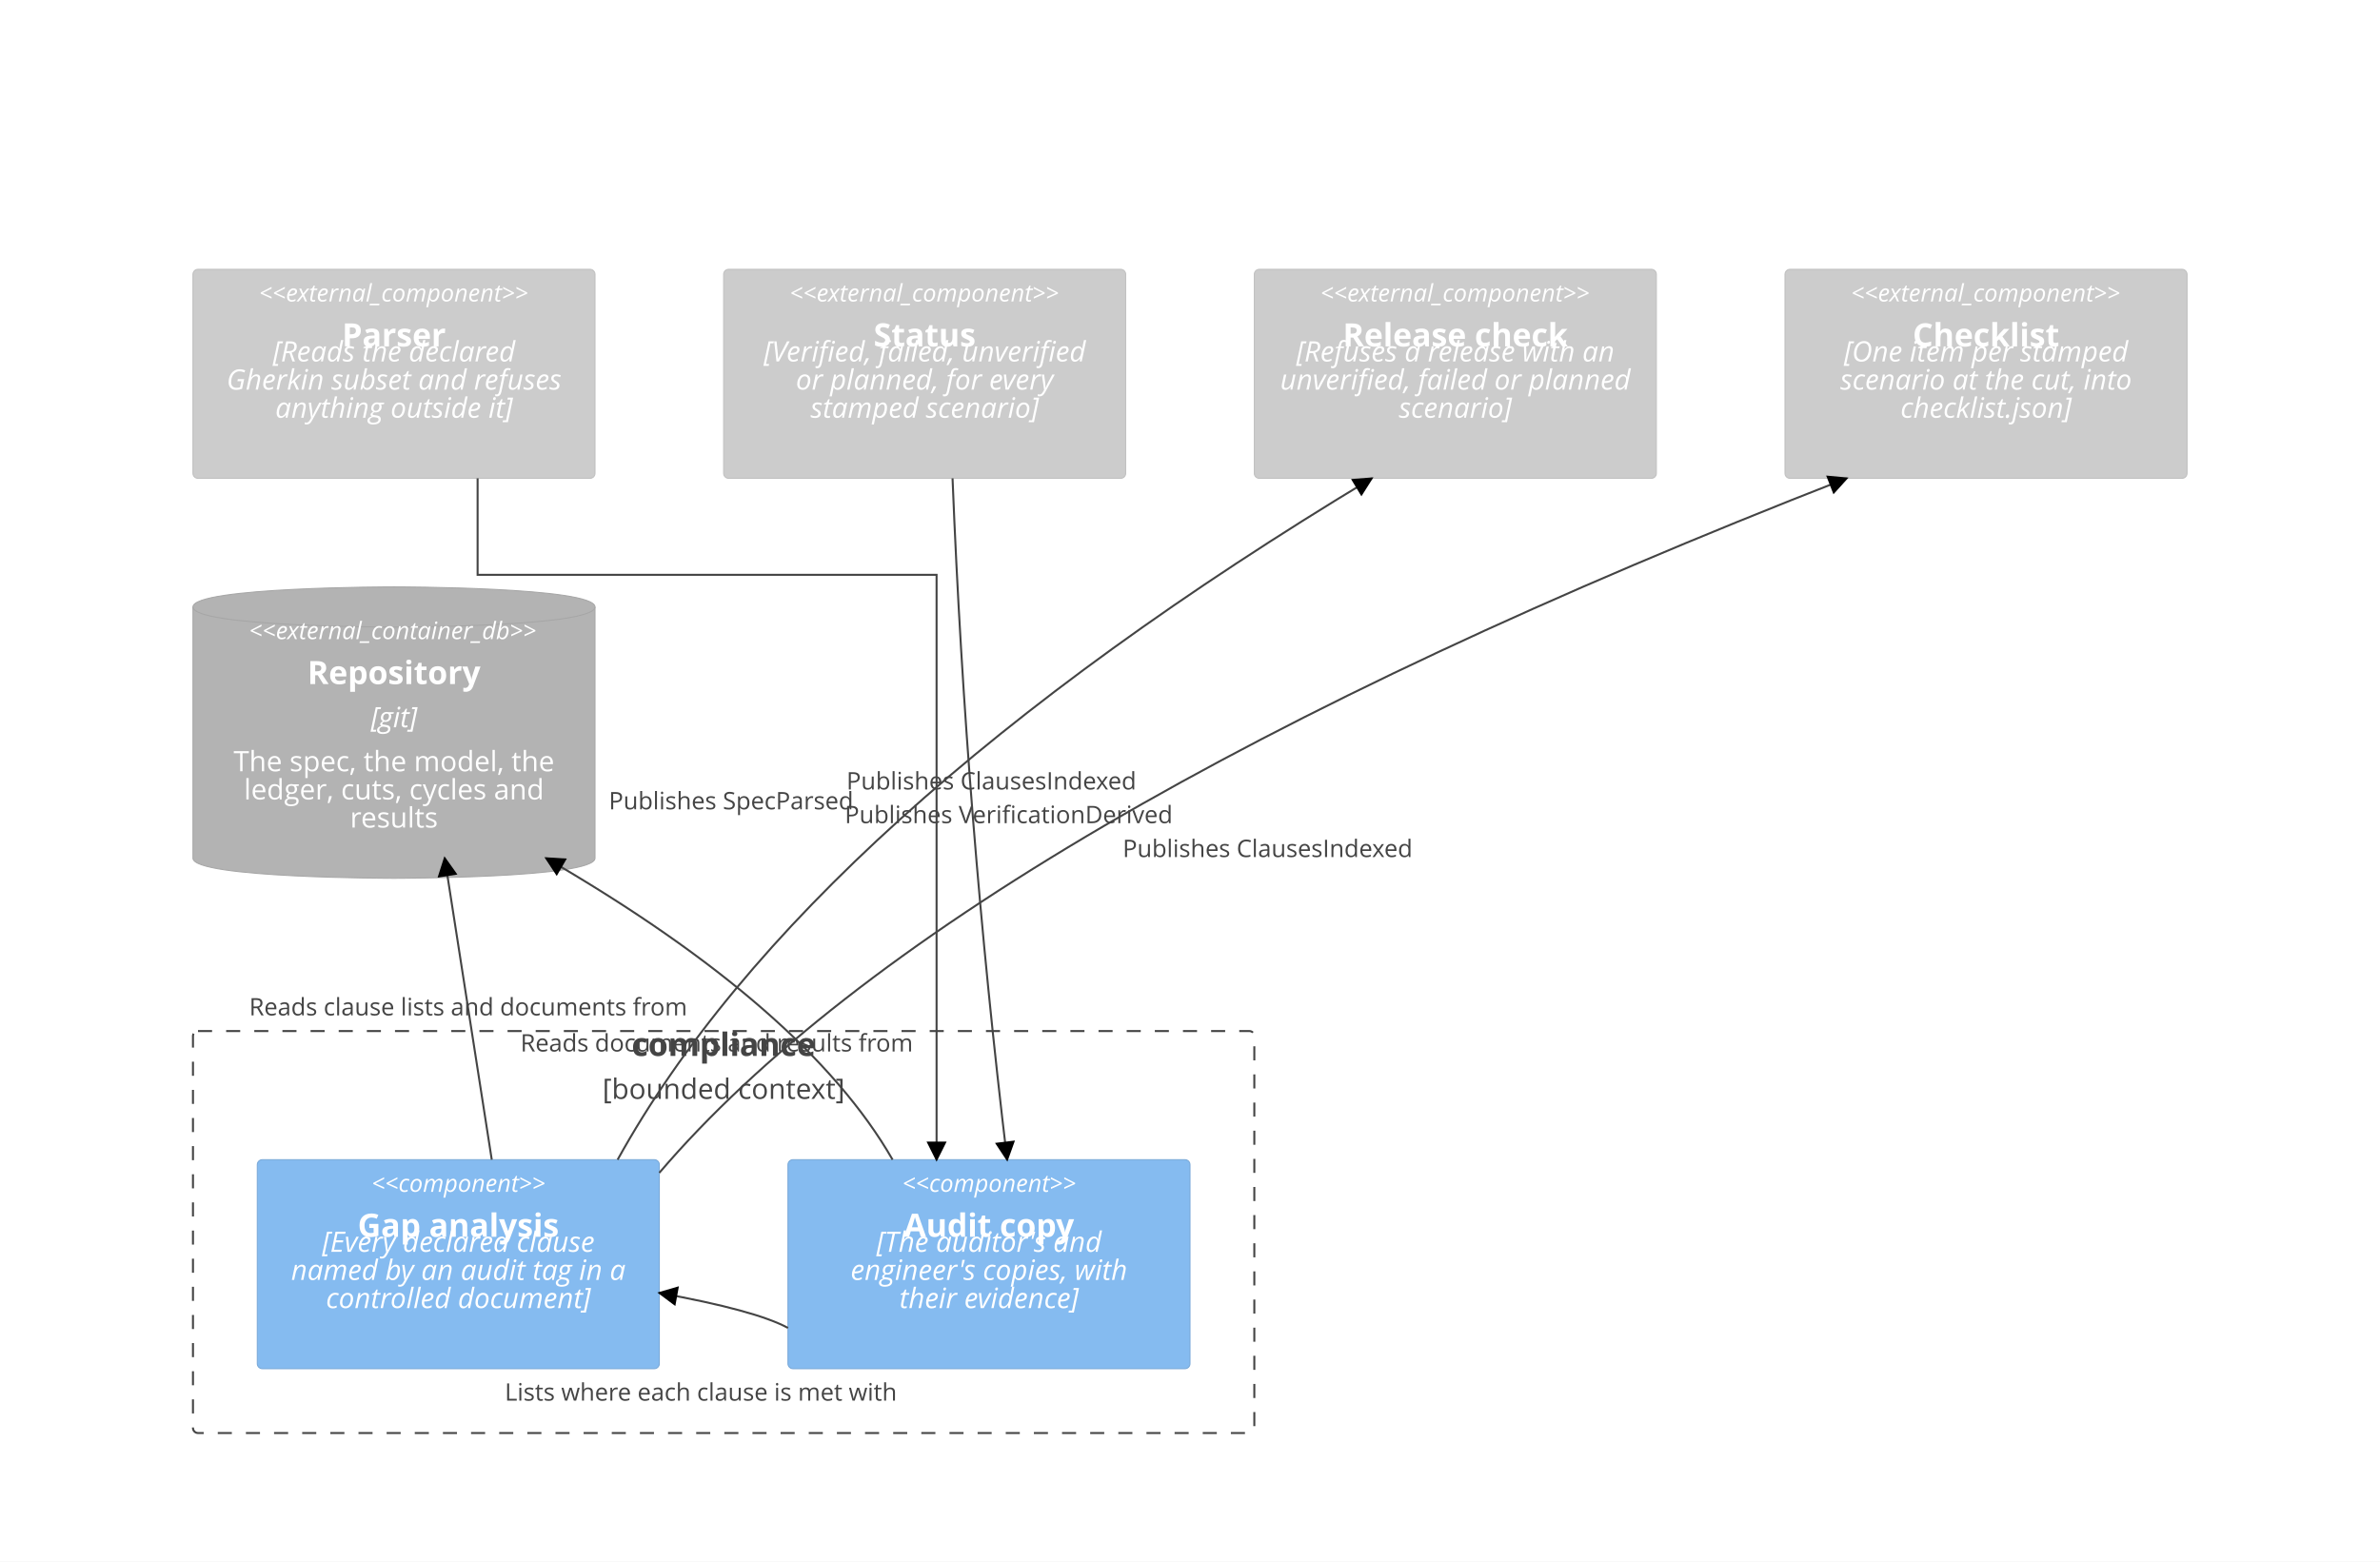
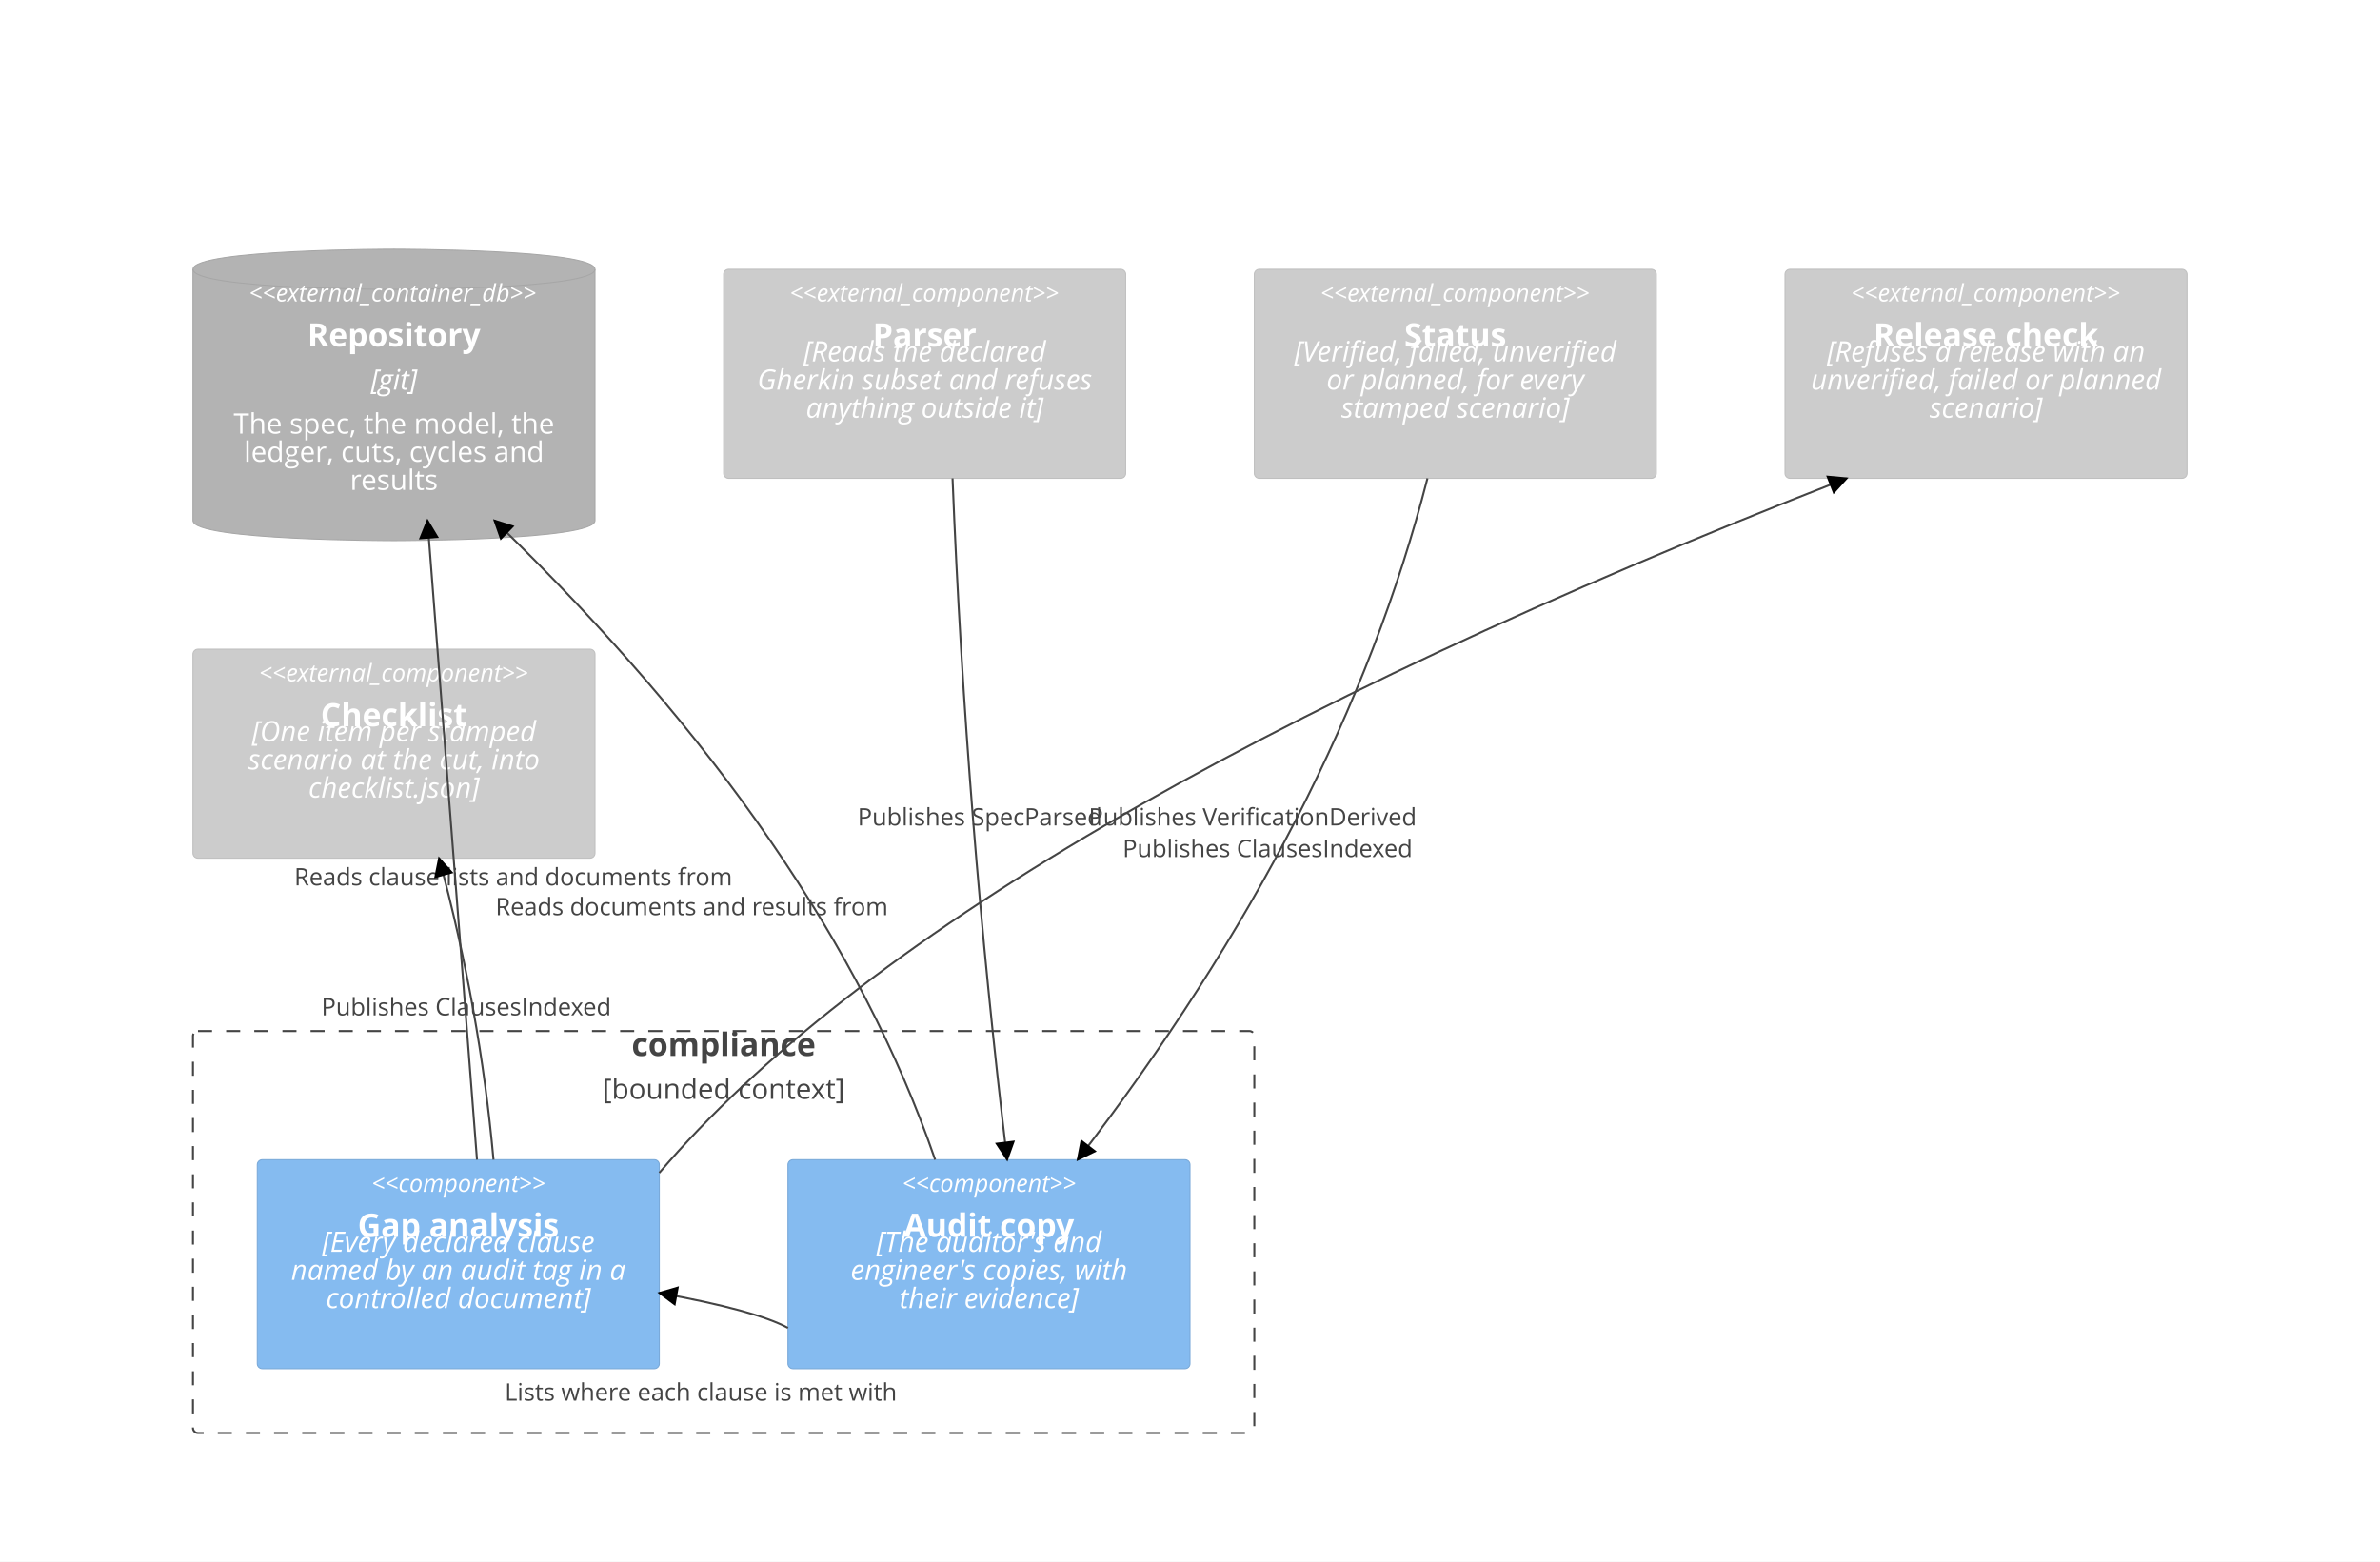
<svg xmlns="http://www.w3.org/2000/svg" width="100%" viewBox="0 -8 1184 777" style="max-width: 1184.000px;">
  <rect x="0" y="-8" width="1184" height="777" fill="#FFFFFF" />
  <defs>
    <symbol id="computer" width="24" height="24">
      <path transform="scale(.5)" d="M2 2v13h20v-13h-20zm18 11h-16v-9h16v9zm-10.228 6l.466-1h3.524l.467 1h-4.457zm14.228 3h-24l2-6h2.104l-1.33 4h18.45l-1.297-4h2.073l2 6zm-5-10h-14v-7h14v7z" />
    </symbol>
  </defs>
  <defs>
    <symbol id="database" fill-rule="evenodd" clip-rule="evenodd">
      <path transform="scale(.5)" d="M12.258.001l.256.004.255.005.253.008.251.01.249.012.247.015.246.016.242.019.241.02.239.023.236.024.233.027.231.028.229.031.225.032.223.034.22.036.217.038.214.04.211.041.208.043.205.045.201.046.198.048.194.05.191.051.187.053.183.054.18.056.175.057.172.059.168.06.163.061.16.063.155.064.15.066.074.033.073.033.071.034.07.034.069.035.068.035.067.035.066.035.064.036.064.036.062.036.06.036.06.037.058.037.058.037.055.038.055.038.053.038.052.038.051.039.05.039.048.039.047.039.045.04.044.04.043.04.041.04.04.041.039.041.037.041.036.041.034.041.033.042.032.042.03.042.029.042.027.042.026.043.024.043.023.043.021.043.02.043.018.044.017.043.015.044.013.044.012.044.011.045.009.044.007.045.006.045.004.045.002.045.001.045v17l-.001.045-.002.045-.004.045-.006.045-.007.045-.009.044-.011.045-.012.044-.013.044-.015.044-.017.043-.018.044-.02.043-.021.043-.023.043-.024.043-.026.043-.027.042-.029.042-.03.042-.032.042-.033.042-.034.041-.036.041-.037.041-.039.041-.04.041-.041.04-.043.04-.044.04-.045.04-.047.039-.048.039-.05.039-.051.039-.052.038-.053.038-.055.038-.055.038-.058.037-.058.037-.06.037-.06.036-.062.036-.064.036-.064.036-.066.035-.067.035-.068.035-.069.035-.07.034-.071.034-.073.033-.074.033-.15.066-.155.064-.16.063-.163.061-.168.06-.172.059-.175.057-.18.056-.183.054-.187.053-.191.051-.194.05-.198.048-.201.046-.205.045-.208.043-.211.041-.214.04-.217.038-.22.036-.223.034-.225.032-.229.031-.231.028-.233.027-.236.024-.239.023-.241.02-.242.019-.246.016-.247.015-.249.012-.251.01-.253.008-.255.005-.256.004-.258.001-.258-.001-.256-.004-.255-.005-.253-.008-.251-.01-.249-.012-.247-.015-.245-.016-.243-.019-.241-.02-.238-.023-.236-.024-.234-.027-.231-.028-.228-.031-.226-.032-.223-.034-.22-.036-.217-.038-.214-.04-.211-.041-.208-.043-.204-.045-.201-.046-.198-.048-.195-.05-.19-.051-.187-.053-.184-.054-.179-.056-.176-.057-.172-.059-.167-.06-.164-.061-.159-.063-.155-.064-.151-.066-.074-.033-.072-.033-.072-.034-.07-.034-.069-.035-.068-.035-.067-.035-.066-.035-.064-.036-.063-.036-.062-.036-.061-.036-.06-.037-.058-.037-.057-.037-.056-.038-.055-.038-.053-.038-.052-.038-.051-.039-.049-.039-.049-.039-.046-.039-.046-.04-.044-.04-.043-.04-.041-.04-.04-.041-.039-.041-.037-.041-.036-.041-.034-.041-.033-.042-.032-.042-.03-.042-.029-.042-.027-.042-.026-.043-.024-.043-.023-.043-.021-.043-.02-.043-.018-.044-.017-.043-.015-.044-.013-.044-.012-.044-.011-.045-.009-.044-.007-.045-.006-.045-.004-.045-.002-.045-.001-.045v-17l.001-.045.002-.045.004-.045.006-.045.007-.045.009-.044.011-.045.012-.044.013-.044.015-.044.017-.043.018-.044.02-.043.021-.043.023-.043.024-.043.026-.043.027-.042.029-.042.03-.042.032-.042.033-.042.034-.041.036-.041.037-.041.039-.041.04-.041.041-.04.043-.04.044-.04.046-.04.046-.039.049-.039.049-.039.051-.039.052-.038.053-.038.055-.038.056-.038.057-.037.058-.037.06-.037.061-.036.062-.036.063-.036.064-.036.066-.035.067-.035.068-.035.069-.035.07-.034.072-.034.072-.033.074-.033.151-.066.155-.064.159-.063.164-.061.167-.06.172-.059.176-.057.179-.056.184-.054.187-.053.19-.051.195-.05.198-.048.201-.046.204-.045.208-.043.211-.041.214-.04.217-.038.22-.036.223-.034.226-.032.228-.031.231-.028.234-.027.236-.024.238-.023.241-.02.243-.019.245-.016.247-.015.249-.012.251-.01.253-.008.255-.005.256-.004.258-.001.258.001z" />
    </symbol>
  </defs>
  <defs>
    <symbol id="clock" width="24" height="24">
      <path transform="scale(.5)" d="M12 2c5.514 0 10 4.486 10 10s-4.486 10-10 10-10-4.486-10-10 4.486-10 10-10zm0-2c-6.627 0-12 5.373-12 12s5.373 12 12 12 12-5.373 12-12-5.373-12-12-12zm5.848 12.459c.202.038.202.333.001.372-1.907.361-6.045 1.111-6.547 1.111-.719 0-1.301-.582-1.301-1.301 0-.512.77-5.447 1.125-7.445.034-.192.312-.181.343.014l.985 6.238 5.394 1.011z" />
    </symbol>
  </defs>
  <g class="person-man">
-     <rect x="96" y="126" fill="#CCCCCC" stroke="#BFBFBF" width="200" height="104" rx="2.5" ry="2.5" stroke-width="0.5" />
-     <text fill="#FFFFFF" font-family="Open Sans,sans-serif" font-size="12" font-style="italic" lengthAdjust="spacing" textLength="133" x="129" y="142">&lt;&lt;external_component&gt;&gt;</text>
+     <path fill="#B3B3B3" stroke-width="0.5" stroke="#A6A6A6" d="M96,126c0,-10 100,-10 100,-10c0,0 100,0 100,10l0,125c0,10 -100,10 -100,10c0,0 -100,0 -100,-10l0,-125" />
+     <path fill="none" stroke-width="0.5" stroke="#A6A6A6" d="M96,126c0,10 100,10 100,10c0,0 100,0 100,-10" />
+     <text fill="#FFFFFF" font-family="Open Sans,sans-serif" font-size="12" font-style="italic" lengthAdjust="spacing" textLength="143" x="124" y="142">&lt;&lt;external_container_db&gt;&gt;</text>
    <text x="196.00" y="160.00" dominant-baseline="middle" fill="#FFFFFF" style="text-anchor: middle; font-size: 16px; font-weight: bold; font-family: Open Sans,sans-serif">
-       <tspan dy="0.00" alignment-baseline="mathematical">Parser</tspan>
+       <tspan dy="0.00" alignment-baseline="mathematical">Repository</tspan>
    </text>
    <text x="196.00" y="182.00" dominant-baseline="middle" fill="#FFFFFF" style="text-anchor: middle; font-size: 14px; font-weight: normal; font-family: Open Sans,sans-serif" font-style="italic">
-       <tspan dy="-14.00" alignment-baseline="mathematical">[Reads the declared</tspan>
+       <tspan dy="0.00" alignment-baseline="mathematical">[git]</tspan>
    </text>
-     <text x="196.00" y="182.00" dominant-baseline="middle" fill="#FFFFFF" style="text-anchor: middle; font-size: 14px; font-weight: normal; font-family: Open Sans,sans-serif" font-style="italic">
-       <tspan dy="0.00" alignment-baseline="mathematical">Gherkin subset and refuses</tspan>
+     <text x="196.00" y="218.00" dominant-baseline="middle" fill="#FFFFFF" style="text-anchor: middle; font-size: 14px; font-weight: normal; font-family: Open Sans,sans-serif">
+       <tspan dy="-14.00" alignment-baseline="mathematical">The spec, the model, the</tspan>
    </text>
-     <text x="196.00" y="182.00" dominant-baseline="middle" fill="#FFFFFF" style="text-anchor: middle; font-size: 14px; font-weight: normal; font-family: Open Sans,sans-serif" font-style="italic">
-       <tspan dy="14.00" alignment-baseline="mathematical">anything outside it]</tspan>
+     <text x="196.00" y="218.00" dominant-baseline="middle" fill="#FFFFFF" style="text-anchor: middle; font-size: 14px; font-weight: normal; font-family: Open Sans,sans-serif">
+       <tspan dy="0.00" alignment-baseline="mathematical">ledger, cuts, cycles and</tspan>
+     </text>
+     <text x="196.00" y="218.00" dominant-baseline="middle" fill="#FFFFFF" style="text-anchor: middle; font-size: 14px; font-weight: normal; font-family: Open Sans,sans-serif">
+       <tspan dy="14.00" alignment-baseline="mathematical">results</tspan>
    </text>
  </g>
  <g class="person-man">
    <rect x="360" y="126" fill="#CCCCCC" stroke="#BFBFBF" width="200" height="104" rx="2.5" ry="2.5" stroke-width="0.5" />
    <text fill="#FFFFFF" font-family="Open Sans,sans-serif" font-size="12" font-style="italic" lengthAdjust="spacing" textLength="133" x="393" y="142">&lt;&lt;external_component&gt;&gt;</text>
    <text x="460.00" y="160.00" dominant-baseline="middle" fill="#FFFFFF" style="text-anchor: middle; font-size: 16px; font-weight: bold; font-family: Open Sans,sans-serif">
-       <tspan dy="0.00" alignment-baseline="mathematical">Status</tspan>
+       <tspan dy="0.00" alignment-baseline="mathematical">Parser</tspan>
    </text>
    <text x="460.00" y="182.00" dominant-baseline="middle" fill="#FFFFFF" style="text-anchor: middle; font-size: 14px; font-weight: normal; font-family: Open Sans,sans-serif" font-style="italic">
-       <tspan dy="-14.00" alignment-baseline="mathematical">[Verified, failed, unverified</tspan>
+       <tspan dy="-14.00" alignment-baseline="mathematical">[Reads the declared</tspan>
    </text>
    <text x="460.00" y="182.00" dominant-baseline="middle" fill="#FFFFFF" style="text-anchor: middle; font-size: 14px; font-weight: normal; font-family: Open Sans,sans-serif" font-style="italic">
-       <tspan dy="0.00" alignment-baseline="mathematical">or planned, for every</tspan>
+       <tspan dy="0.00" alignment-baseline="mathematical">Gherkin subset and refuses</tspan>
    </text>
    <text x="460.00" y="182.00" dominant-baseline="middle" fill="#FFFFFF" style="text-anchor: middle; font-size: 14px; font-weight: normal; font-family: Open Sans,sans-serif" font-style="italic">
-       <tspan dy="14.00" alignment-baseline="mathematical">stamped scenario]</tspan>
+       <tspan dy="14.00" alignment-baseline="mathematical">anything outside it]</tspan>
    </text>
  </g>
  <g class="person-man">
    <rect x="624" y="126" fill="#CCCCCC" stroke="#BFBFBF" width="200" height="104" rx="2.5" ry="2.5" stroke-width="0.5" />
    <text fill="#FFFFFF" font-family="Open Sans,sans-serif" font-size="12" font-style="italic" lengthAdjust="spacing" textLength="133" x="657" y="142">&lt;&lt;external_component&gt;&gt;</text>
    <text x="724.00" y="160.00" dominant-baseline="middle" fill="#FFFFFF" style="text-anchor: middle; font-size: 16px; font-weight: bold; font-family: Open Sans,sans-serif">
-       <tspan dy="0.00" alignment-baseline="mathematical">Release check</tspan>
+       <tspan dy="0.00" alignment-baseline="mathematical">Status</tspan>
    </text>
    <text x="724.00" y="182.00" dominant-baseline="middle" fill="#FFFFFF" style="text-anchor: middle; font-size: 14px; font-weight: normal; font-family: Open Sans,sans-serif" font-style="italic">
-       <tspan dy="-14.00" alignment-baseline="mathematical">[Refuses a release with an</tspan>
+       <tspan dy="-14.00" alignment-baseline="mathematical">[Verified, failed, unverified</tspan>
    </text>
    <text x="724.00" y="182.00" dominant-baseline="middle" fill="#FFFFFF" style="text-anchor: middle; font-size: 14px; font-weight: normal; font-family: Open Sans,sans-serif" font-style="italic">
-       <tspan dy="0.00" alignment-baseline="mathematical">unverified, failed or planned</tspan>
+       <tspan dy="0.00" alignment-baseline="mathematical">or planned, for every</tspan>
    </text>
    <text x="724.00" y="182.00" dominant-baseline="middle" fill="#FFFFFF" style="text-anchor: middle; font-size: 14px; font-weight: normal; font-family: Open Sans,sans-serif" font-style="italic">
-       <tspan dy="14.00" alignment-baseline="mathematical">scenario]</tspan>
+       <tspan dy="14.00" alignment-baseline="mathematical">stamped scenario]</tspan>
    </text>
  </g>
  <g class="person-man">
    <rect x="888" y="126" fill="#CCCCCC" stroke="#BFBFBF" width="200" height="104" rx="2.5" ry="2.5" stroke-width="0.5" />
    <text fill="#FFFFFF" font-family="Open Sans,sans-serif" font-size="12" font-style="italic" lengthAdjust="spacing" textLength="133" x="921" y="142">&lt;&lt;external_component&gt;&gt;</text>
    <text x="988.00" y="160.00" dominant-baseline="middle" fill="#FFFFFF" style="text-anchor: middle; font-size: 16px; font-weight: bold; font-family: Open Sans,sans-serif">
-       <tspan dy="0.00" alignment-baseline="mathematical">Checklist</tspan>
+       <tspan dy="0.00" alignment-baseline="mathematical">Release check</tspan>
    </text>
    <text x="988.00" y="182.00" dominant-baseline="middle" fill="#FFFFFF" style="text-anchor: middle; font-size: 14px; font-weight: normal; font-family: Open Sans,sans-serif" font-style="italic">
-       <tspan dy="-14.00" alignment-baseline="mathematical">[One item per stamped</tspan>
+       <tspan dy="-14.00" alignment-baseline="mathematical">[Refuses a release with an</tspan>
    </text>
    <text x="988.00" y="182.00" dominant-baseline="middle" fill="#FFFFFF" style="text-anchor: middle; font-size: 14px; font-weight: normal; font-family: Open Sans,sans-serif" font-style="italic">
-       <tspan dy="0.00" alignment-baseline="mathematical">scenario at the cut, into</tspan>
+       <tspan dy="0.00" alignment-baseline="mathematical">unverified, failed or planned</tspan>
    </text>
    <text x="988.00" y="182.00" dominant-baseline="middle" fill="#FFFFFF" style="text-anchor: middle; font-size: 14px; font-weight: normal; font-family: Open Sans,sans-serif" font-style="italic">
-       <tspan dy="14.00" alignment-baseline="mathematical">checklist.json]</tspan>
+       <tspan dy="14.00" alignment-baseline="mathematical">scenario]</tspan>
    </text>
  </g>
  <g class="person-man">
-     <path fill="#B3B3B3" stroke-width="0.5" stroke="#A6A6A6" d="M96,294c0,-10 100,-10 100,-10c0,0 100,0 100,10l0,125c0,10 -100,10 -100,10c0,0 -100,0 -100,-10l0,-125" />
-     <path fill="none" stroke-width="0.5" stroke="#A6A6A6" d="M96,294c0,10 100,10 100,10c0,0 100,0 100,-10" />
-     <text fill="#FFFFFF" font-family="Open Sans,sans-serif" font-size="12" font-style="italic" lengthAdjust="spacing" textLength="143" x="124" y="310">&lt;&lt;external_container_db&gt;&gt;</text>
-     <text x="196.00" y="328.00" dominant-baseline="middle" fill="#FFFFFF" style="text-anchor: middle; font-size: 16px; font-weight: bold; font-family: Open Sans,sans-serif">
-       <tspan dy="0.00" alignment-baseline="mathematical">Repository</tspan>
+     <rect x="96" y="315" fill="#CCCCCC" stroke="#BFBFBF" width="200" height="104" rx="2.5" ry="2.5" stroke-width="0.5" />
+     <text fill="#FFFFFF" font-family="Open Sans,sans-serif" font-size="12" font-style="italic" lengthAdjust="spacing" textLength="133" x="129" y="331">&lt;&lt;external_component&gt;&gt;</text>
+     <text x="196.00" y="349.00" dominant-baseline="middle" fill="#FFFFFF" style="text-anchor: middle; font-size: 16px; font-weight: bold; font-family: Open Sans,sans-serif">
+       <tspan dy="0.00" alignment-baseline="mathematical">Checklist</tspan>
    </text>
-     <text x="196.00" y="350.00" dominant-baseline="middle" fill="#FFFFFF" style="text-anchor: middle; font-size: 14px; font-weight: normal; font-family: Open Sans,sans-serif" font-style="italic">
-       <tspan dy="0.00" alignment-baseline="mathematical">[git]</tspan>
+     <text x="196.00" y="371.00" dominant-baseline="middle" fill="#FFFFFF" style="text-anchor: middle; font-size: 14px; font-weight: normal; font-family: Open Sans,sans-serif" font-style="italic">
+       <tspan dy="-14.00" alignment-baseline="mathematical">[One item per stamped</tspan>
    </text>
-     <text x="196.00" y="386.00" dominant-baseline="middle" fill="#FFFFFF" style="text-anchor: middle; font-size: 14px; font-weight: normal; font-family: Open Sans,sans-serif">
-       <tspan dy="-14.00" alignment-baseline="mathematical">The spec, the model, the</tspan>
+     <text x="196.00" y="371.00" dominant-baseline="middle" fill="#FFFFFF" style="text-anchor: middle; font-size: 14px; font-weight: normal; font-family: Open Sans,sans-serif" font-style="italic">
+       <tspan dy="0.00" alignment-baseline="mathematical">scenario at the cut, into</tspan>
    </text>
-     <text x="196.00" y="386.00" dominant-baseline="middle" fill="#FFFFFF" style="text-anchor: middle; font-size: 14px; font-weight: normal; font-family: Open Sans,sans-serif">
-       <tspan dy="0.00" alignment-baseline="mathematical">ledger, cuts, cycles and</tspan>
-     </text>
-     <text x="196.00" y="386.00" dominant-baseline="middle" fill="#FFFFFF" style="text-anchor: middle; font-size: 14px; font-weight: normal; font-family: Open Sans,sans-serif">
-       <tspan dy="14.00" alignment-baseline="mathematical">results</tspan>
+     <text x="196.00" y="371.00" dominant-baseline="middle" fill="#FFFFFF" style="text-anchor: middle; font-size: 14px; font-weight: normal; font-family: Open Sans,sans-serif" font-style="italic">
+       <tspan dy="14.00" alignment-baseline="mathematical">checklist.json]</tspan>
    </text>
  </g>
  <g class="person-man">
    <rect x="128" y="569" fill="#85BBF0" stroke="#78A8D8" width="200" height="104" rx="2.5" ry="2.5" stroke-width="0.5" />
    <text fill="#FFFFFF" font-family="Open Sans,sans-serif" font-size="12" font-style="italic" lengthAdjust="spacing" textLength="86" x="185" y="585">&lt;&lt;component&gt;&gt;</text>
    <text x="228.00" y="603.00" dominant-baseline="middle" fill="#FFFFFF" style="text-anchor: middle; font-size: 16px; font-weight: bold; font-family: Open Sans,sans-serif">
      <tspan dy="0.00" alignment-baseline="mathematical">Gap analysis</tspan>
    </text>
    <text x="228.00" y="625.00" dominant-baseline="middle" fill="#FFFFFF" style="text-anchor: middle; font-size: 14px; font-weight: normal; font-family: Open Sans,sans-serif" font-style="italic">
      <tspan dy="-14.00" alignment-baseline="mathematical">[Every declared clause</tspan>
    </text>
    <text x="228.00" y="625.00" dominant-baseline="middle" fill="#FFFFFF" style="text-anchor: middle; font-size: 14px; font-weight: normal; font-family: Open Sans,sans-serif" font-style="italic">
      <tspan dy="0.00" alignment-baseline="mathematical">named by an audit tag in a</tspan>
    </text>
    <text x="228.00" y="625.00" dominant-baseline="middle" fill="#FFFFFF" style="text-anchor: middle; font-size: 14px; font-weight: normal; font-family: Open Sans,sans-serif" font-style="italic">
      <tspan dy="14.00" alignment-baseline="mathematical">controlled document]</tspan>
    </text>
  </g>
  <g class="person-man">
    <rect x="392" y="569" fill="#85BBF0" stroke="#78A8D8" width="200" height="104" rx="2.5" ry="2.5" stroke-width="0.5" />
    <text fill="#FFFFFF" font-family="Open Sans,sans-serif" font-size="12" font-style="italic" lengthAdjust="spacing" textLength="86" x="449" y="585">&lt;&lt;component&gt;&gt;</text>
    <text x="492.00" y="603.00" dominant-baseline="middle" fill="#FFFFFF" style="text-anchor: middle; font-size: 16px; font-weight: bold; font-family: Open Sans,sans-serif">
      <tspan dy="0.00" alignment-baseline="mathematical">Audit copy</tspan>
    </text>
    <text x="492.00" y="625.00" dominant-baseline="middle" fill="#FFFFFF" style="text-anchor: middle; font-size: 14px; font-weight: normal; font-family: Open Sans,sans-serif" font-style="italic">
      <tspan dy="-14.00" alignment-baseline="mathematical">[The auditor's and</tspan>
    </text>
    <text x="492.00" y="625.00" dominant-baseline="middle" fill="#FFFFFF" style="text-anchor: middle; font-size: 14px; font-weight: normal; font-family: Open Sans,sans-serif" font-style="italic">
      <tspan dy="0.00" alignment-baseline="mathematical">engineer's copies, with</tspan>
    </text>
    <text x="492.00" y="625.00" dominant-baseline="middle" fill="#FFFFFF" style="text-anchor: middle; font-size: 14px; font-weight: normal; font-family: Open Sans,sans-serif" font-style="italic">
      <tspan dy="14.00" alignment-baseline="mathematical">their evidence]</tspan>
    </text>
  </g>
  <g>
    <rect x="96" y="505" fill="none" stroke="#444444" width="528" height="200" rx="2.5" ry="2.5" stroke-width="1" stroke-dasharray="7.0,7.0" />
    <text x="360.00" y="513.00" dominant-baseline="middle" fill="#444444" style="text-anchor: middle; font-size: 16px; font-weight: bold; font-family: Open Sans,sans-serif">
      <tspan dy="0.00" alignment-baseline="mathematical">compliance</tspan>
    </text>
    <text x="360.00" y="535.00" dominant-baseline="middle" fill="#444444" style="text-anchor: middle; font-size: 14px; font-weight: normal; font-family: Open Sans,sans-serif">
      <tspan dy="0.00" alignment-baseline="mathematical">[bounded context]</tspan>
    </text>
  </g>
  <defs>
    <marker id="arrowhead" refX="9" refY="5" markerUnits="userSpaceOnUse" markerWidth="12" markerHeight="12" orient="auto">
      <path d="M 0 0 L 10 5 L 0 10 z" />
    </marker>
  </defs>
  <defs>
    <marker id="arrowend" refX="1" refY="5" markerUnits="userSpaceOnUse" markerWidth="12" markerHeight="12" orient="auto">
      <path d="M 10 0 L 0 5 L 10 10 z" />
    </marker>
  </defs>
  <defs>
    <marker id="crosshead" markerWidth="15" markerHeight="8" orient="auto" refX="16" refY="4">
      <path fill="black" stroke="#000000" stroke-width="1px" d="M 9,2 V 6 L16,4 Z" style="stroke-dasharray: 0, 0;" />
      <path fill="none" stroke="#000000" stroke-width="1px" d="M 0,1 L 6,7 M 6,1 L 0,7" style="stroke-dasharray: 0, 0;" />
    </marker>
  </defs>
  <defs>
    <marker id="filled-head" refX="18" refY="7" markerWidth="20" markerHeight="28" orient="auto">
      <path d="M 18,7 L9,13 L14,7 L9,1 Z" />
    </marker>
  </defs>
  <g>
-     <line x1="244.64" y1="569.00" x2="221.23" y2="419.00" stroke-width="1" stroke="#444444" style="fill: none;" marker-end="url(#arrowhead)" />
-     <text x="232.93" y="494.00" dominant-baseline="middle" fill="#444444" style="text-anchor: middle; font-size: 12px; font-weight: normal; font-family: Open Sans,sans-serif">
+     <line x1="237.29" y1="569.00" x2="212.67" y2="251.00" stroke-width="1" stroke="#444444" style="fill: none;" marker-end="url(#arrowhead)" />
+     <text x="255.36" y="429.31" dominant-baseline="middle" fill="#444444" style="text-anchor: middle; font-size: 12px; font-weight: normal; font-family: Open Sans,sans-serif">
      <tspan dy="0.00" alignment-baseline="mathematical">Reads clause lists and documents from</tspan>
    </text>
-     <path fill="none" stroke-width="1" stroke="#444444" d="M444.04,569.00 Q400.95,494.00 271.69,419.00" marker-end="url(#arrowhead)" />
-     <text x="356.56" y="511.95" dominant-baseline="middle" fill="#444444" style="text-anchor: middle; font-size: 12px; font-weight: normal; font-family: Open Sans,sans-serif">
+     <path fill="none" stroke-width="1" stroke="#444444" d="M465.21,569.00 Q410.41,410.00 246.00,251.00" marker-end="url(#arrowhead)" />
+     <text x="344.15" y="444.13" dominant-baseline="middle" fill="#444444" style="text-anchor: middle; font-size: 12px; font-weight: normal; font-family: Open Sans,sans-serif">
      <tspan dy="0.00" alignment-baseline="mathematical">Reads documents and results from</tspan>
    </text>
-     <path fill="none" stroke-width="1" stroke="#444444" d="M237.60,230.00 L237.60,278.00 L465.93,278.00 L465.93,569.00" marker-end="url(#arrowhead)" />
-     <text x="363.71" y="391.46" dominant-baseline="middle" fill="#444444" style="text-anchor: middle; font-size: 12px; font-weight: normal; font-family: Open Sans,sans-serif">
+     <path fill="none" stroke-width="1" stroke="#444444" d="M473.87,230.00 Q480.66,399.50 501.04,569.00" marker-end="url(#arrowhead)" />
+     <text x="487.46" y="399.50" dominant-baseline="middle" fill="#444444" style="text-anchor: middle; font-size: 12px; font-weight: normal; font-family: Open Sans,sans-serif">
      <tspan dy="0.00" alignment-baseline="mathematical">Publishes SpecParsed</tspan>
    </text>
-     <path fill="none" stroke-width="1" stroke="#444444" d="M473.87,230.00 Q480.66,399.50 501.04,569.00" marker-end="url(#arrowhead)" />
-     <text x="501.81" y="398.35" dominant-baseline="middle" fill="#444444" style="text-anchor: middle; font-size: 12px; font-weight: normal; font-family: Open Sans,sans-serif">
+     <path fill="none" stroke-width="1" stroke="#444444" d="M710.13,230.00 Q666.64,399.50 536.15,569.00" marker-end="url(#arrowhead)" />
+     <text x="623.14" y="399.50" dominant-baseline="middle" fill="#444444" style="text-anchor: middle; font-size: 12px; font-weight: normal; font-family: Open Sans,sans-serif">
      <tspan dy="0.00" alignment-baseline="mathematical">Publishes VerificationDerived</tspan>
-     </text>
-     <path fill="none" stroke-width="1" stroke="#444444" d="M307.26,569.00 Q401.05,399.50 682.40,230.00" marker-end="url(#arrowhead)" />
-     <text x="493.19" y="381.58" dominant-baseline="middle" fill="#444444" style="text-anchor: middle; font-size: 12px; font-weight: normal; font-family: Open Sans,sans-serif">
-       <tspan dy="0.00" alignment-baseline="mathematical">Publishes ClausesIndexed</tspan>
    </text>
    <path fill="none" stroke-width="1" stroke="#444444" d="M328.00,575.53 Q475.67,402.77 918.67,230.00" marker-end="url(#arrowhead)" />
    <text x="630.60" y="415.20" dominant-baseline="middle" fill="#444444" style="text-anchor: middle; font-size: 12px; font-weight: normal; font-family: Open Sans,sans-serif">
+       <tspan dy="0.00" alignment-baseline="mathematical">Publishes ClausesIndexed</tspan>
+     </text>
+     <path fill="none" stroke-width="1" stroke="#444444" d="M245.50,569.00 Q238.74,494.00 218.43,419.00" marker-end="url(#arrowhead)" />
+     <text x="231.97" y="494.00" dominant-baseline="middle" fill="#444444" style="text-anchor: middle; font-size: 12px; font-weight: normal; font-family: Open Sans,sans-serif">
      <tspan dy="0.00" alignment-baseline="mathematical">Publishes ClausesIndexed</tspan>
    </text>
    <path fill="none" stroke-width="1" stroke="#444444" d="M392.00,652.71 Q376.00,644.00 328.00,635.29" marker-end="url(#arrowhead)" />
    <text x="348.65" y="685.68" dominant-baseline="middle" fill="#444444" style="text-anchor: middle; font-size: 12px; font-weight: normal; font-family: Open Sans,sans-serif">
      <tspan dy="0.00" alignment-baseline="mathematical">Lists where each clause is met with</tspan>
    </text>
  </g>
</svg>
